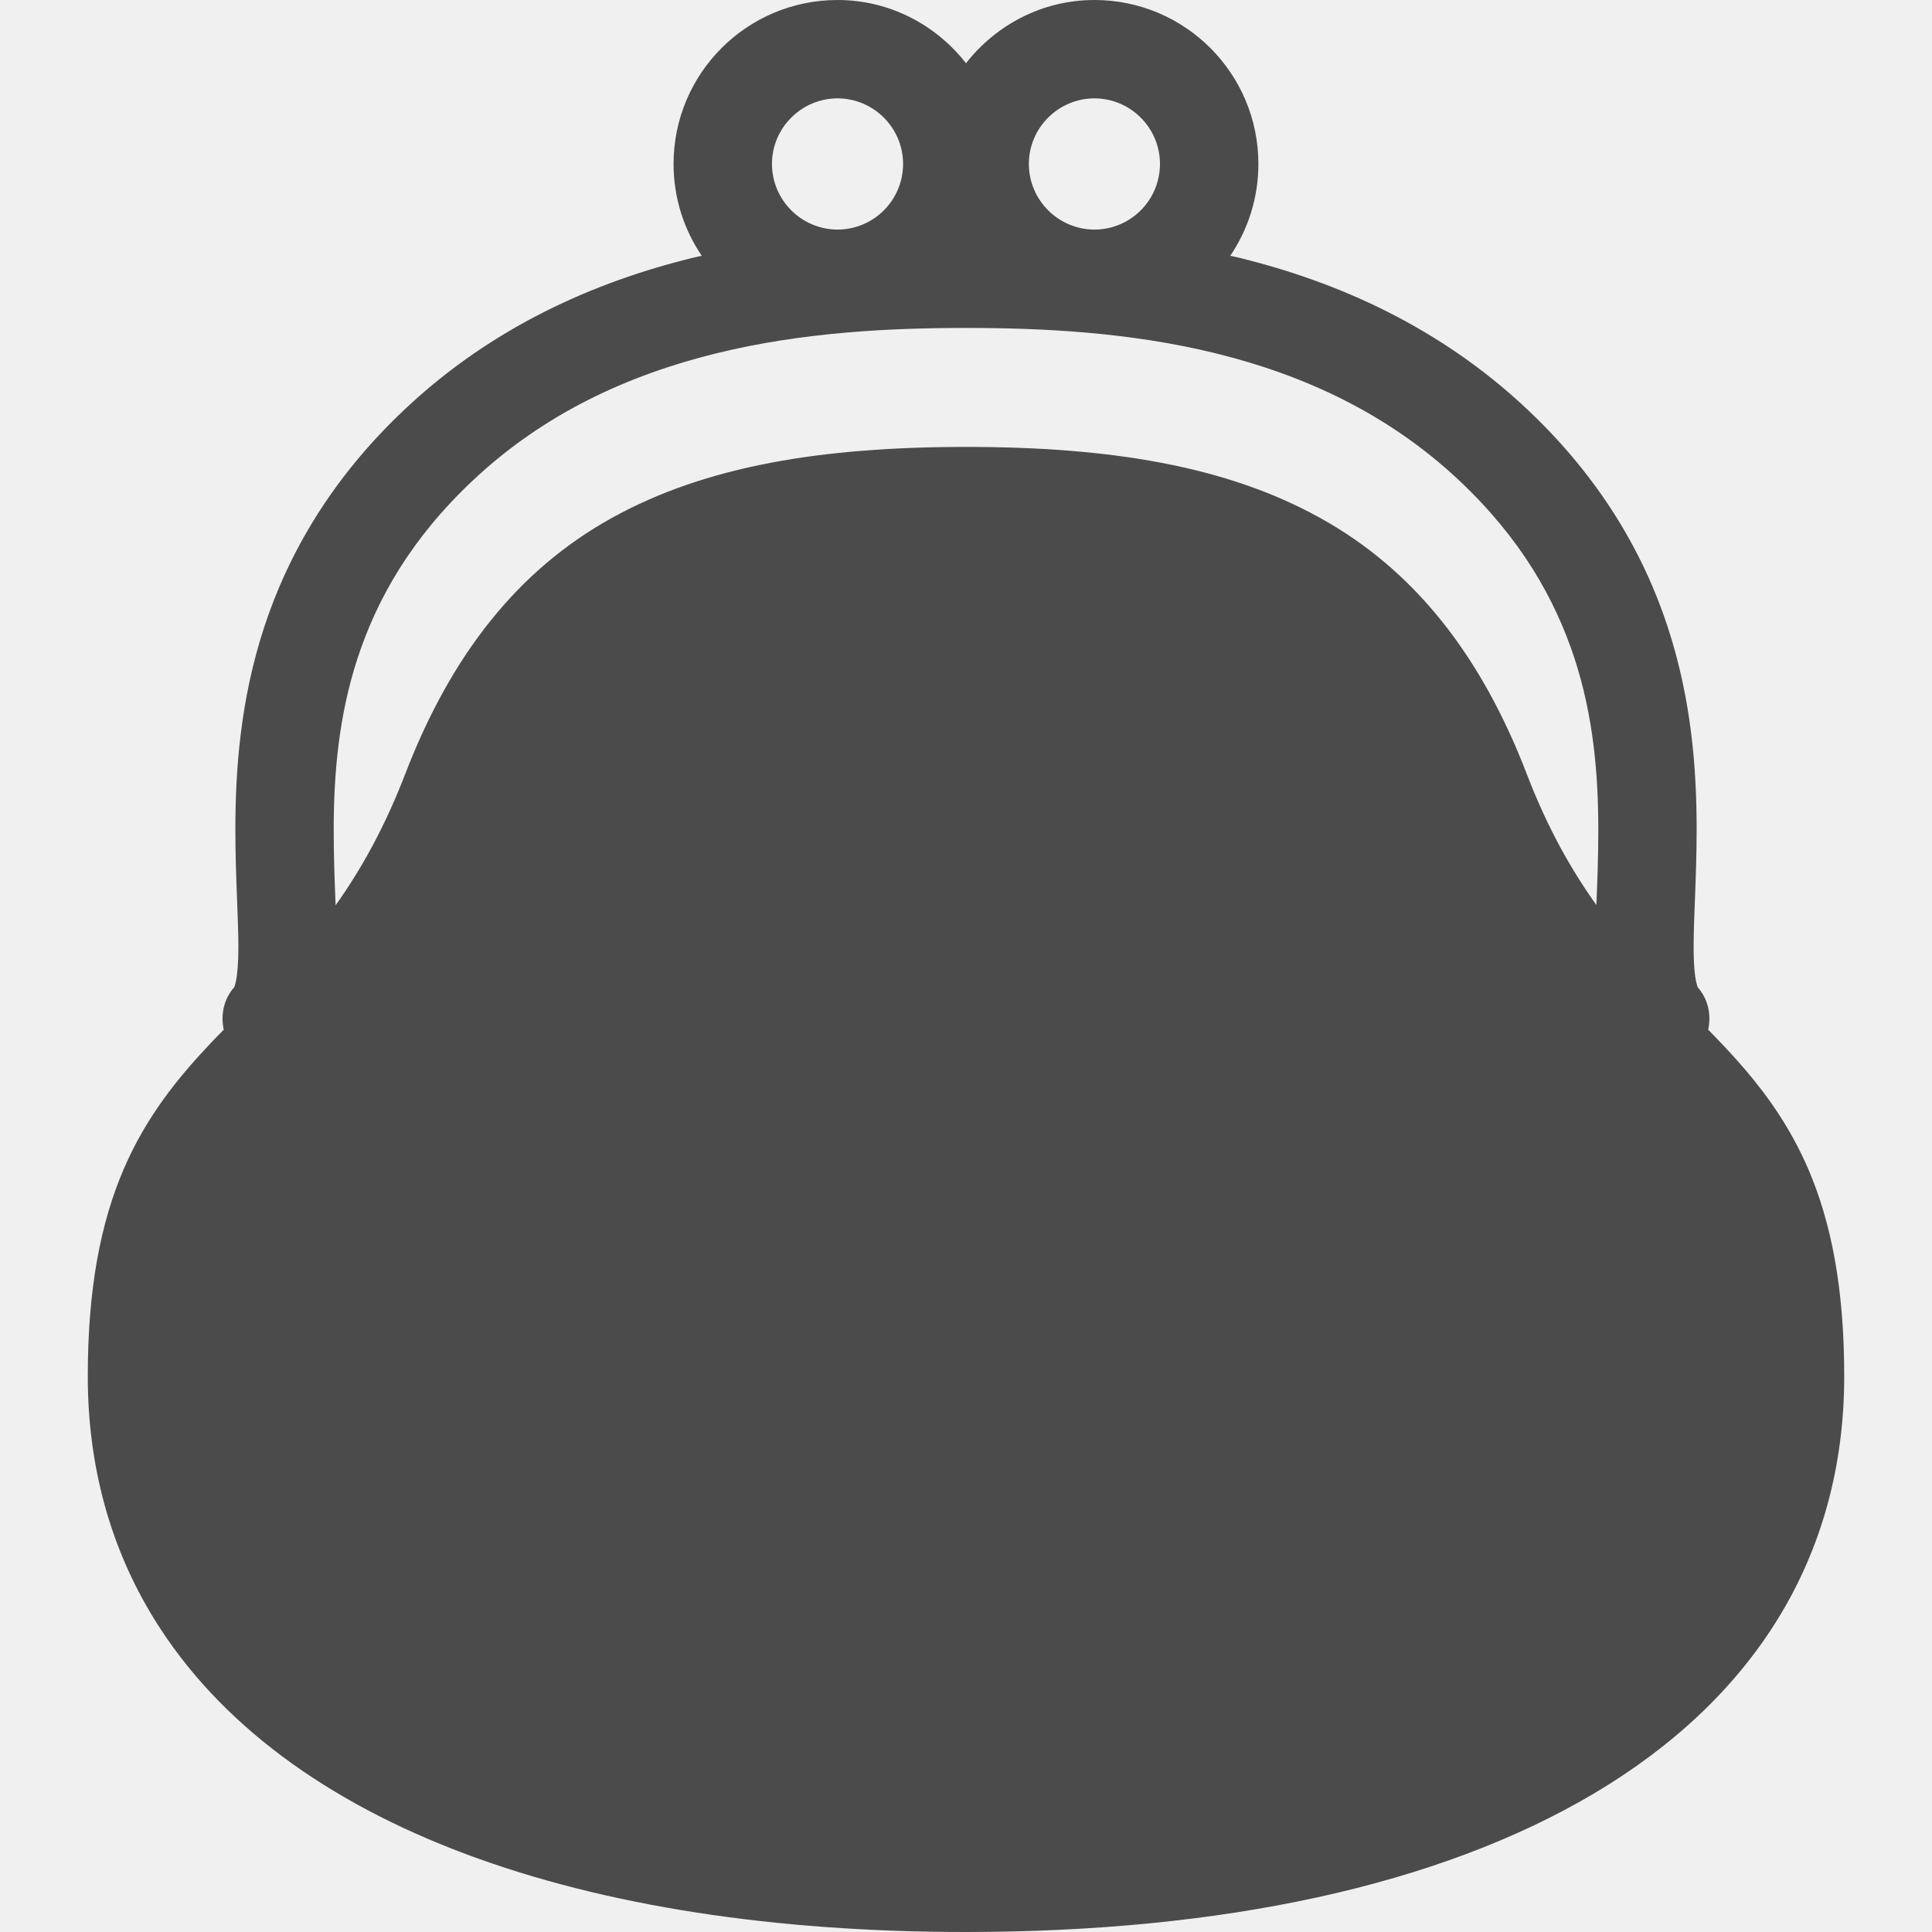
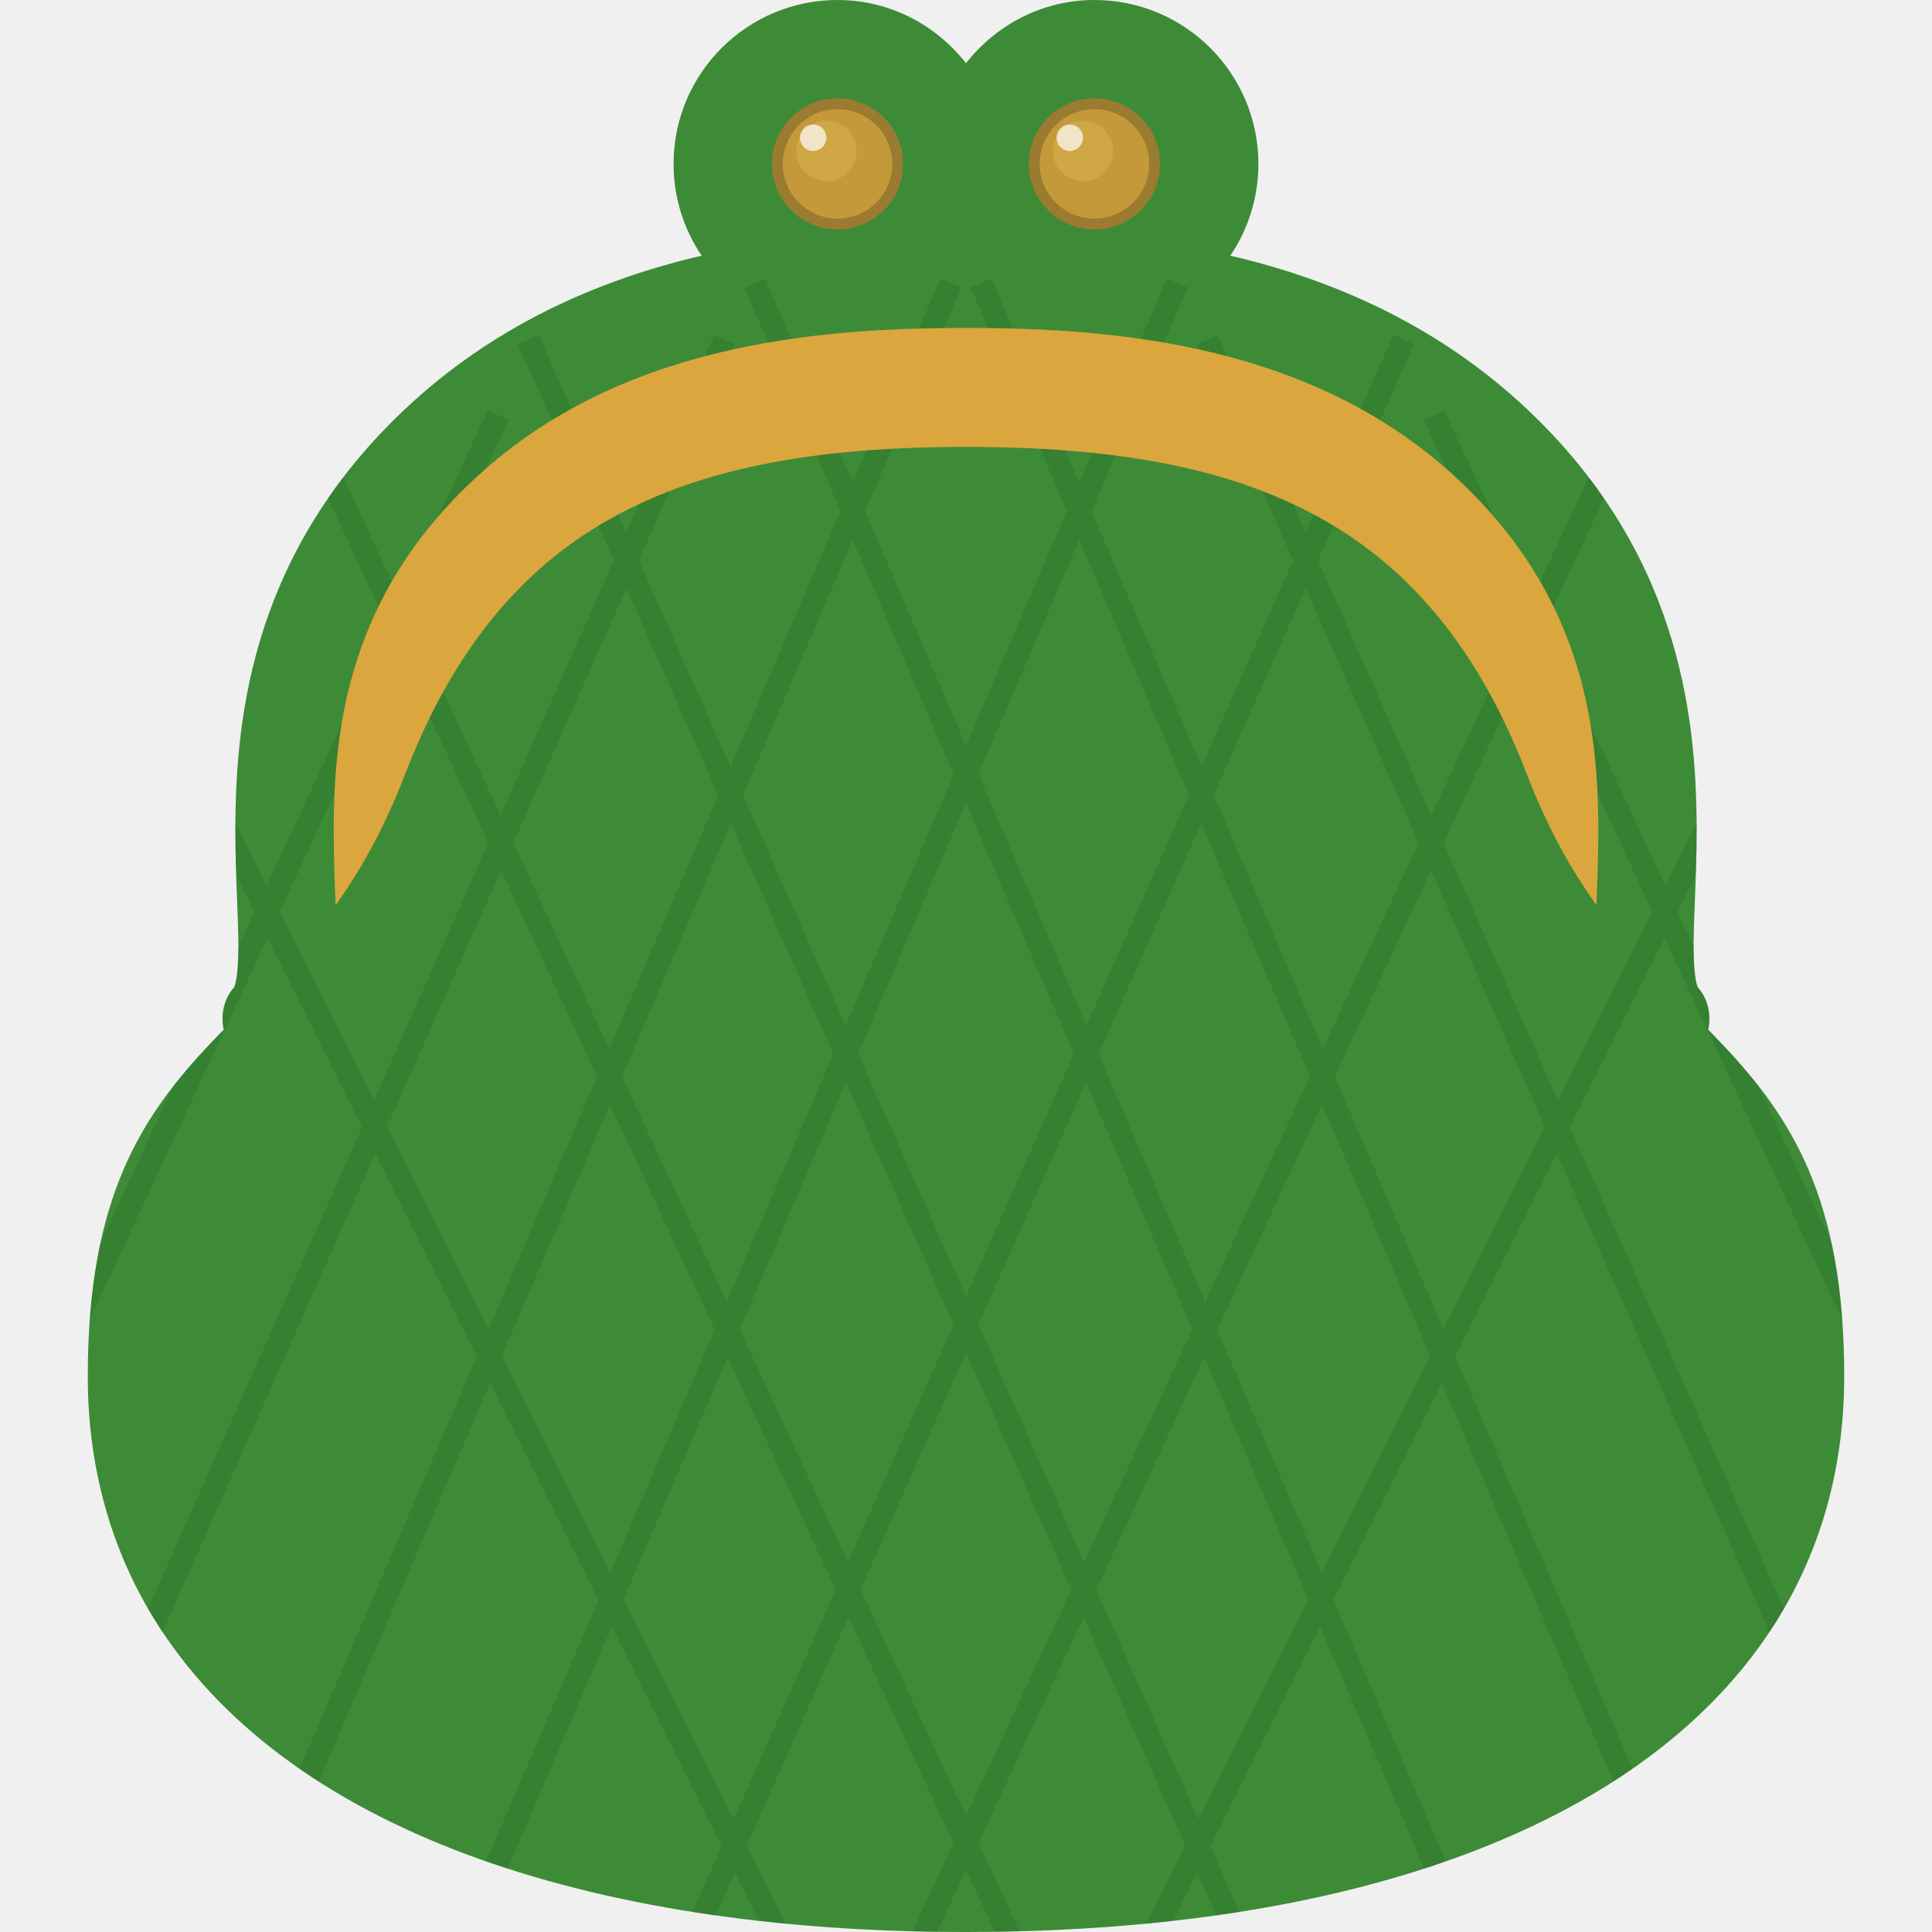
- <svg xmlns="http://www.w3.org/2000/svg" version="1.1" id="_x32_" x="0px" y="0px" width="512px" height="512px" viewBox="0 0 512 512" style="enable-background:new 0 0 512 512;" xml:space="preserve">
-   <style type="text/css">
- 
- 	.st0{fill:#4B4B4B;}
- 
- </style>
-   <g>
-     <path class="st0" d="M479.25,309.906c-4.516-10.516-10.406-19-16.781-26.469c-3.172-3.719-6.453-7.156-9.781-10.563   c0.859-3.938,0-8.156-2.859-11.344l0.063-0.031c-0.078-0.125-0.453-1.172-0.688-3.031c-0.234-1.844-0.375-4.438-0.375-7.531   c-0.016-7.781,0.797-18.625,0.797-31.094c0-15.75-1.297-34.281-7.656-53.656c-6.328-19.375-17.828-39.469-37.313-57.781   c-23.078-21.719-50.047-33.656-76.141-40.063c-0.844-0.203-1.672-0.359-2.484-0.563c4.703-6.938,7.453-15.313,7.453-24.344   C333.484,19.469,314.047,0,290.031,0C276.172,0,263.953,6.625,256,16.75C248.063,6.625,235.828,0,221.953,0   c-24,0.016-43.438,19.438-43.453,43.438c0,9.031,2.766,17.406,7.469,24.344c-0.828,0.203-1.641,0.359-2.484,0.563   c-26.094,6.406-53.094,18.344-76.141,40.063c-19.5,18.313-30.984,38.422-37.328,57.781c-6.344,19.375-7.641,37.906-7.641,53.656   c0,12.469,0.797,23.281,0.797,31.063c0,4.063-0.25,7.25-0.641,9.031c-0.156,0.891-0.359,1.406-0.422,1.531l-0.016,0.031   l0.047,0.031c-2.844,3.188-3.703,7.375-2.844,11.344c-1.094,1.094-2.172,2.219-3.25,3.344   c-8.813,9.297-17.281,19.641-23.297,33.688c-6.031,14.063-9.5,31.484-9.484,54.844c-0.016,23.969,6.094,45.625,17.547,64.219   c17.188,27.906,45.953,48.656,82.672,62.391C160.266,505.109,205.234,512,256,512c67.688-0.031,125.078-12.203,166.438-36.719   c20.656-12.266,37.313-27.719,48.75-46.313c11.453-18.594,17.563-40.25,17.547-64.219   C488.75,341.391,485.281,323.969,479.25,309.906z M290.031,26.063c9.594,0.031,17.359,7.813,17.375,17.375   c-0.016,9.625-7.766,17.375-17.375,17.406c-9.578-0.031-17.359-7.813-17.375-17.406C272.672,33.875,280.453,26.094,290.031,26.063z    M221.953,26.063c9.594,0.031,17.359,7.813,17.375,17.375c-0.016,9.625-7.766,17.375-17.375,17.406   c-9.578-0.031-17.359-7.813-17.375-17.406C204.594,33.875,212.375,26.094,221.953,26.063z M423.063,239.844   c-6.563-9.188-12.828-20.125-18.375-34.531c-12.219-31.875-30.078-54.375-54.906-68.094c-24.797-13.75-55.578-18.781-93.781-18.781   s-68.969,5.031-93.781,18.781c-24.828,13.719-42.688,36.219-54.906,68.094c-5.563,14.375-11.813,25.375-18.375,34.594   c-0.25-6.344-0.516-12.938-0.5-20.063c0-14.281,1.219-29.875,6.359-45.531c5.172-15.672,14.109-31.516,30.422-46.906   c19.094-18,41.531-28.078,64.516-33.75c22.953-5.656,46.281-6.75,66.266-6.75c20,0,43.313,1.094,66.266,6.75   c22.984,5.672,45.406,15.75,64.516,33.75c16.313,15.391,25.234,31.234,30.422,46.906c5.141,15.656,6.359,31.234,6.359,45.531   C423.578,226.938,423.313,233.531,423.063,239.844z" />
+ <svg xmlns="http://www.w3.org/2000/svg" version="1.1" x="0px" y="0px" width="512px" height="512px" viewBox="0 0 512 512" xml:space="preserve">
+   <defs>
+     <clipPath id="bodyClip">
+       <path d="M479.25,309.906c-4.516-10.516-10.406-19-16.781-26.469c-3.172-3.719-6.453-7.156-9.781-10.563    c0.859-3.938,0-8.156-2.859-11.344l0.063-0.031c-0.078-0.125-0.453-1.172-0.688-3.031c-0.234-1.844-0.375-4.438-0.375-7.531    c-0.016-7.781,0.797-18.625,0.797-31.094c0-15.75-1.297-34.281-7.656-53.656c-6.328-19.375-17.828-39.469-37.313-57.781    c-23.078-21.719-50.047-33.656-76.141-40.063c-0.844-0.203-1.672-0.359-2.484-0.563c4.703-6.938,7.453-15.313,7.453-24.344    C333.484,19.469,314.047,0,290.031,0C276.172,0,263.953,6.625,256,16.75C248.063,6.625,235.828,0,221.953,0    c-24,0.016-43.438,19.438-43.453,43.438c0,9.031,2.766,17.406,7.469,24.344c-0.828,0.203-1.641,0.359-2.484,0.563    c-26.094,6.406-53.094,18.344-76.141,40.063c-19.5,18.313-30.984,38.422-37.328,57.781c-6.344,19.375-7.641,37.906-7.641,53.656    c0,12.469,0.797,23.281,0.797,31.063c0,4.063-0.25,7.25-0.641,9.031c-0.156,0.891-0.359,1.406-0.422,1.531l-0.016,0.031    l0.047,0.031c-2.844,3.188-3.703,7.375-2.844,11.344c-1.094,1.094-2.172,2.219-3.25,3.344    c-8.813,9.297-17.281,19.641-23.297,33.688c-6.031,14.063-9.5,31.484-9.484,54.844c-0.016,23.969,6.094,45.625,17.547,64.219    c17.188,27.906,45.953,48.656,82.672,62.391C160.266,505.109,205.234,512,256,512c67.688-0.031,125.078-12.203,166.438-36.719    c20.656-12.266,37.313-27.719,48.75-46.313c11.453-18.594,17.563-40.25,17.547-64.219    C488.75,341.391,485.281,323.969,479.25,309.906z" />
+     </clipPath>
+   </defs>
+   <path fill="#3D8B37" d="M479.25,309.906c-4.516-10.516-10.406-19-16.781-26.469c-3.172-3.719-6.453-7.156-9.781-10.563  c0.859-3.938,0-8.156-2.859-11.344l0.063-0.031c-0.078-0.125-0.453-1.172-0.688-3.031c-0.234-1.844-0.375-4.438-0.375-7.531  c-0.016-7.781,0.797-18.625,0.797-31.094c0-15.75-1.297-34.281-7.656-53.656c-6.328-19.375-17.828-39.469-37.313-57.781  c-23.078-21.719-50.047-33.656-76.141-40.063c-0.844-0.203-1.672-0.359-2.484-0.563c4.703-6.938,7.453-15.313,7.453-24.344  C333.484,19.469,314.047,0,290.031,0C276.172,0,263.953,6.625,256,16.75C248.063,6.625,235.828,0,221.953,0  c-24,0.016-43.438,19.438-43.453,43.438c0,9.031,2.766,17.406,7.469,24.344c-0.828,0.203-1.641,0.359-2.484,0.563  c-26.094,6.406-53.094,18.344-76.141,40.063c-19.5,18.313-30.984,38.422-37.328,57.781c-6.344,19.375-7.641,37.906-7.641,53.656  c0,12.469,0.797,23.281,0.797,31.063c0,4.063-0.25,7.25-0.641,9.031c-0.156,0.891-0.359,1.406-0.422,1.531l-0.016,0.031  l0.047,0.031c-2.844,3.188-3.703,7.375-2.844,11.344c-1.094,1.094-2.172,2.219-3.25,3.344  c-8.813,9.297-17.281,19.641-23.297,33.688c-6.031,14.063-9.5,31.484-9.484,54.844c-0.016,23.969,6.094,45.625,17.547,64.219  c17.188,27.906,45.953,48.656,82.672,62.391C160.266,505.109,205.234,512,256,512c67.688-0.031,125.078-12.203,166.438-36.719  c20.656-12.266,37.313-27.719,48.75-46.313c11.453-18.594,17.563-40.25,17.547-64.219  C488.75,341.391,485.281,323.969,479.25,309.906z" />
+   <g clip-path="url(#bodyClip)" opacity="0.25">
+     <line x1="20" y1="140" x2="220" y2="540" stroke="#1A5E1F" stroke-width="6" fill="none" />
+     <line x1="80" y1="110" x2="280" y2="540" stroke="#1A5E1F" stroke-width="6" fill="none" />
+     <line x1="140" y1="90" x2="340" y2="540" stroke="#1A5E1F" stroke-width="6" fill="none" />
+     <line x1="200" y1="75" x2="400" y2="540" stroke="#1A5E1F" stroke-width="6" fill="none" />
+     <line x1="260" y1="75" x2="460" y2="540" stroke="#1A5E1F" stroke-width="6" fill="none" />
+     <line x1="320" y1="90" x2="520" y2="540" stroke="#1A5E1F" stroke-width="6" fill="none" />
+     <line x1="380" y1="110" x2="580" y2="540" stroke="#1A5E1F" stroke-width="6" fill="none" />
+     <line x1="440" y1="140" x2="640" y2="540" stroke="#1A5E1F" stroke-width="6" fill="none" />
+     <line x1="500" y1="180" x2="700" y2="540" stroke="#1A5E1F" stroke-width="6" fill="none" />
+     <line x1="492" y1="140" x2="292" y2="540" stroke="#1A5E1F" stroke-width="6" fill="none" />
+     <line x1="432" y1="110" x2="232" y2="540" stroke="#1A5E1F" stroke-width="6" fill="none" />
+     <line x1="372" y1="90" x2="172" y2="540" stroke="#1A5E1F" stroke-width="6" fill="none" />
+     <line x1="312" y1="75" x2="112" y2="540" stroke="#1A5E1F" stroke-width="6" fill="none" />
+     <line x1="252" y1="75" x2="52" y2="540" stroke="#1A5E1F" stroke-width="6" fill="none" />
+     <line x1="192" y1="90" x2="-8" y2="540" stroke="#1A5E1F" stroke-width="6" fill="none" />
+     <line x1="132" y1="110" x2="-68" y2="540" stroke="#1A5E1F" stroke-width="6" fill="none" />
+     <line x1="72" y1="140" x2="-128" y2="540" stroke="#1A5E1F" stroke-width="6" fill="none" />
+     <line x1="12" y1="180" x2="-188" y2="540" stroke="#1A5E1F" stroke-width="6" fill="none" />
  </g>
+   <path fill="#DBA63E" d="M423.063,239.844c-6.563-9.188-12.828-20.125-18.375-34.531  c-12.219-31.875-30.078-54.375-54.906-68.094c-24.797-13.75-55.578-18.781-93.781-18.781  s-68.969,5.031-93.781,18.781c-24.828,13.719-42.688,36.219-54.906,68.094c-5.563,14.375-11.813,25.375-18.375,34.594  c-0.25-6.344-0.516-12.938-0.5-20.063c0-14.281,1.219-29.875,6.359-45.531c5.172-15.672,14.109-31.516,30.422-46.906  c19.094-18,41.531-28.078,64.516-33.75c22.953-5.656,46.281-6.75,66.266-6.75c20,0,43.313,1.094,66.266,6.75  c22.984,5.672,45.406,15.75,64.516,33.75c16.313,15.391,25.234,31.234,30.422,46.906c5.141,15.656,6.359,31.234,6.359,45.531  C423.578,226.938,423.313,233.531,423.063,239.844z" />
+   <circle fill="#9B7B2F" cx="221.953" cy="43.438" r="17.375" />
+   <circle fill="#C4993A" cx="221.953" cy="43.438" r="14.5" />
+   <circle fill="#DEBB55" cx="219" cy="40" r="8" opacity="0.4" />
+   <circle fill="#FFFFFF" cx="215.5" cy="36.5" r="3.5" opacity="0.7" />
+   <circle fill="#9B7B2F" cx="290.031" cy="43.438" r="17.375" />
+   <circle fill="#C4993A" cx="290.031" cy="43.438" r="14.5" />
+   <circle fill="#DEBB55" cx="287" cy="40" r="8" opacity="0.4" />
+   <circle fill="#FFFFFF" cx="283.5" cy="36.5" r="3.5" opacity="0.7" />
</svg>
